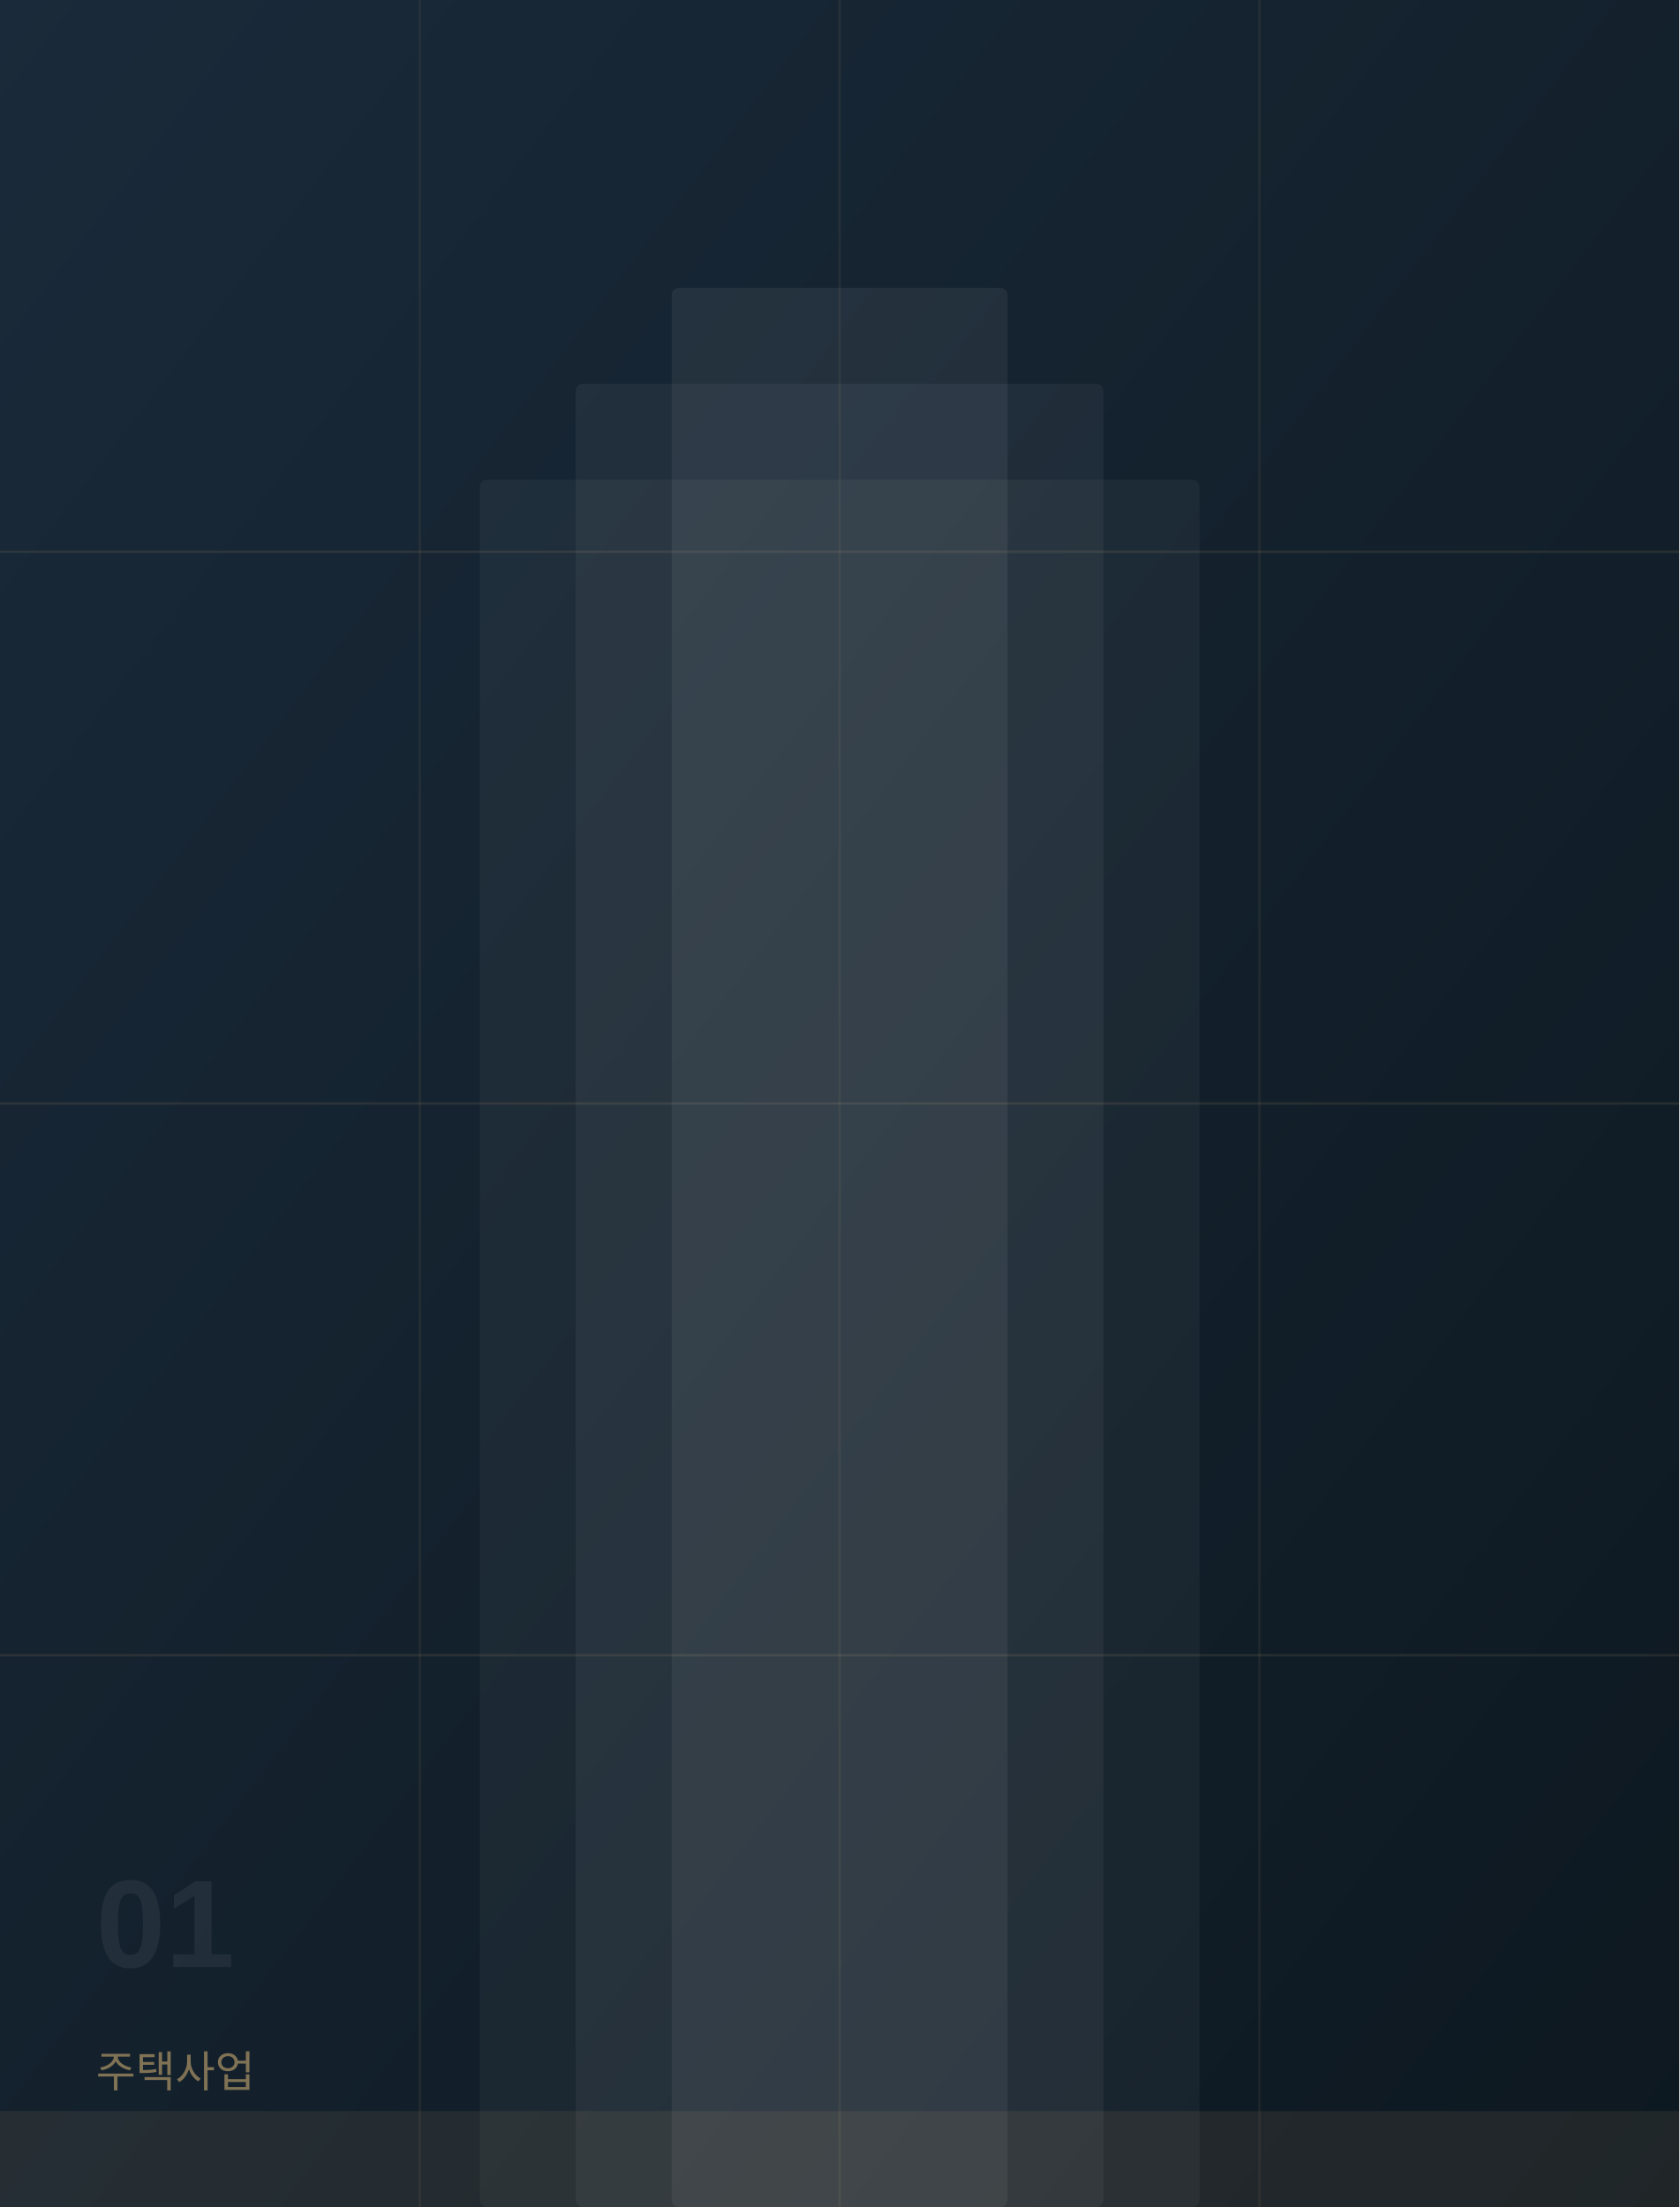
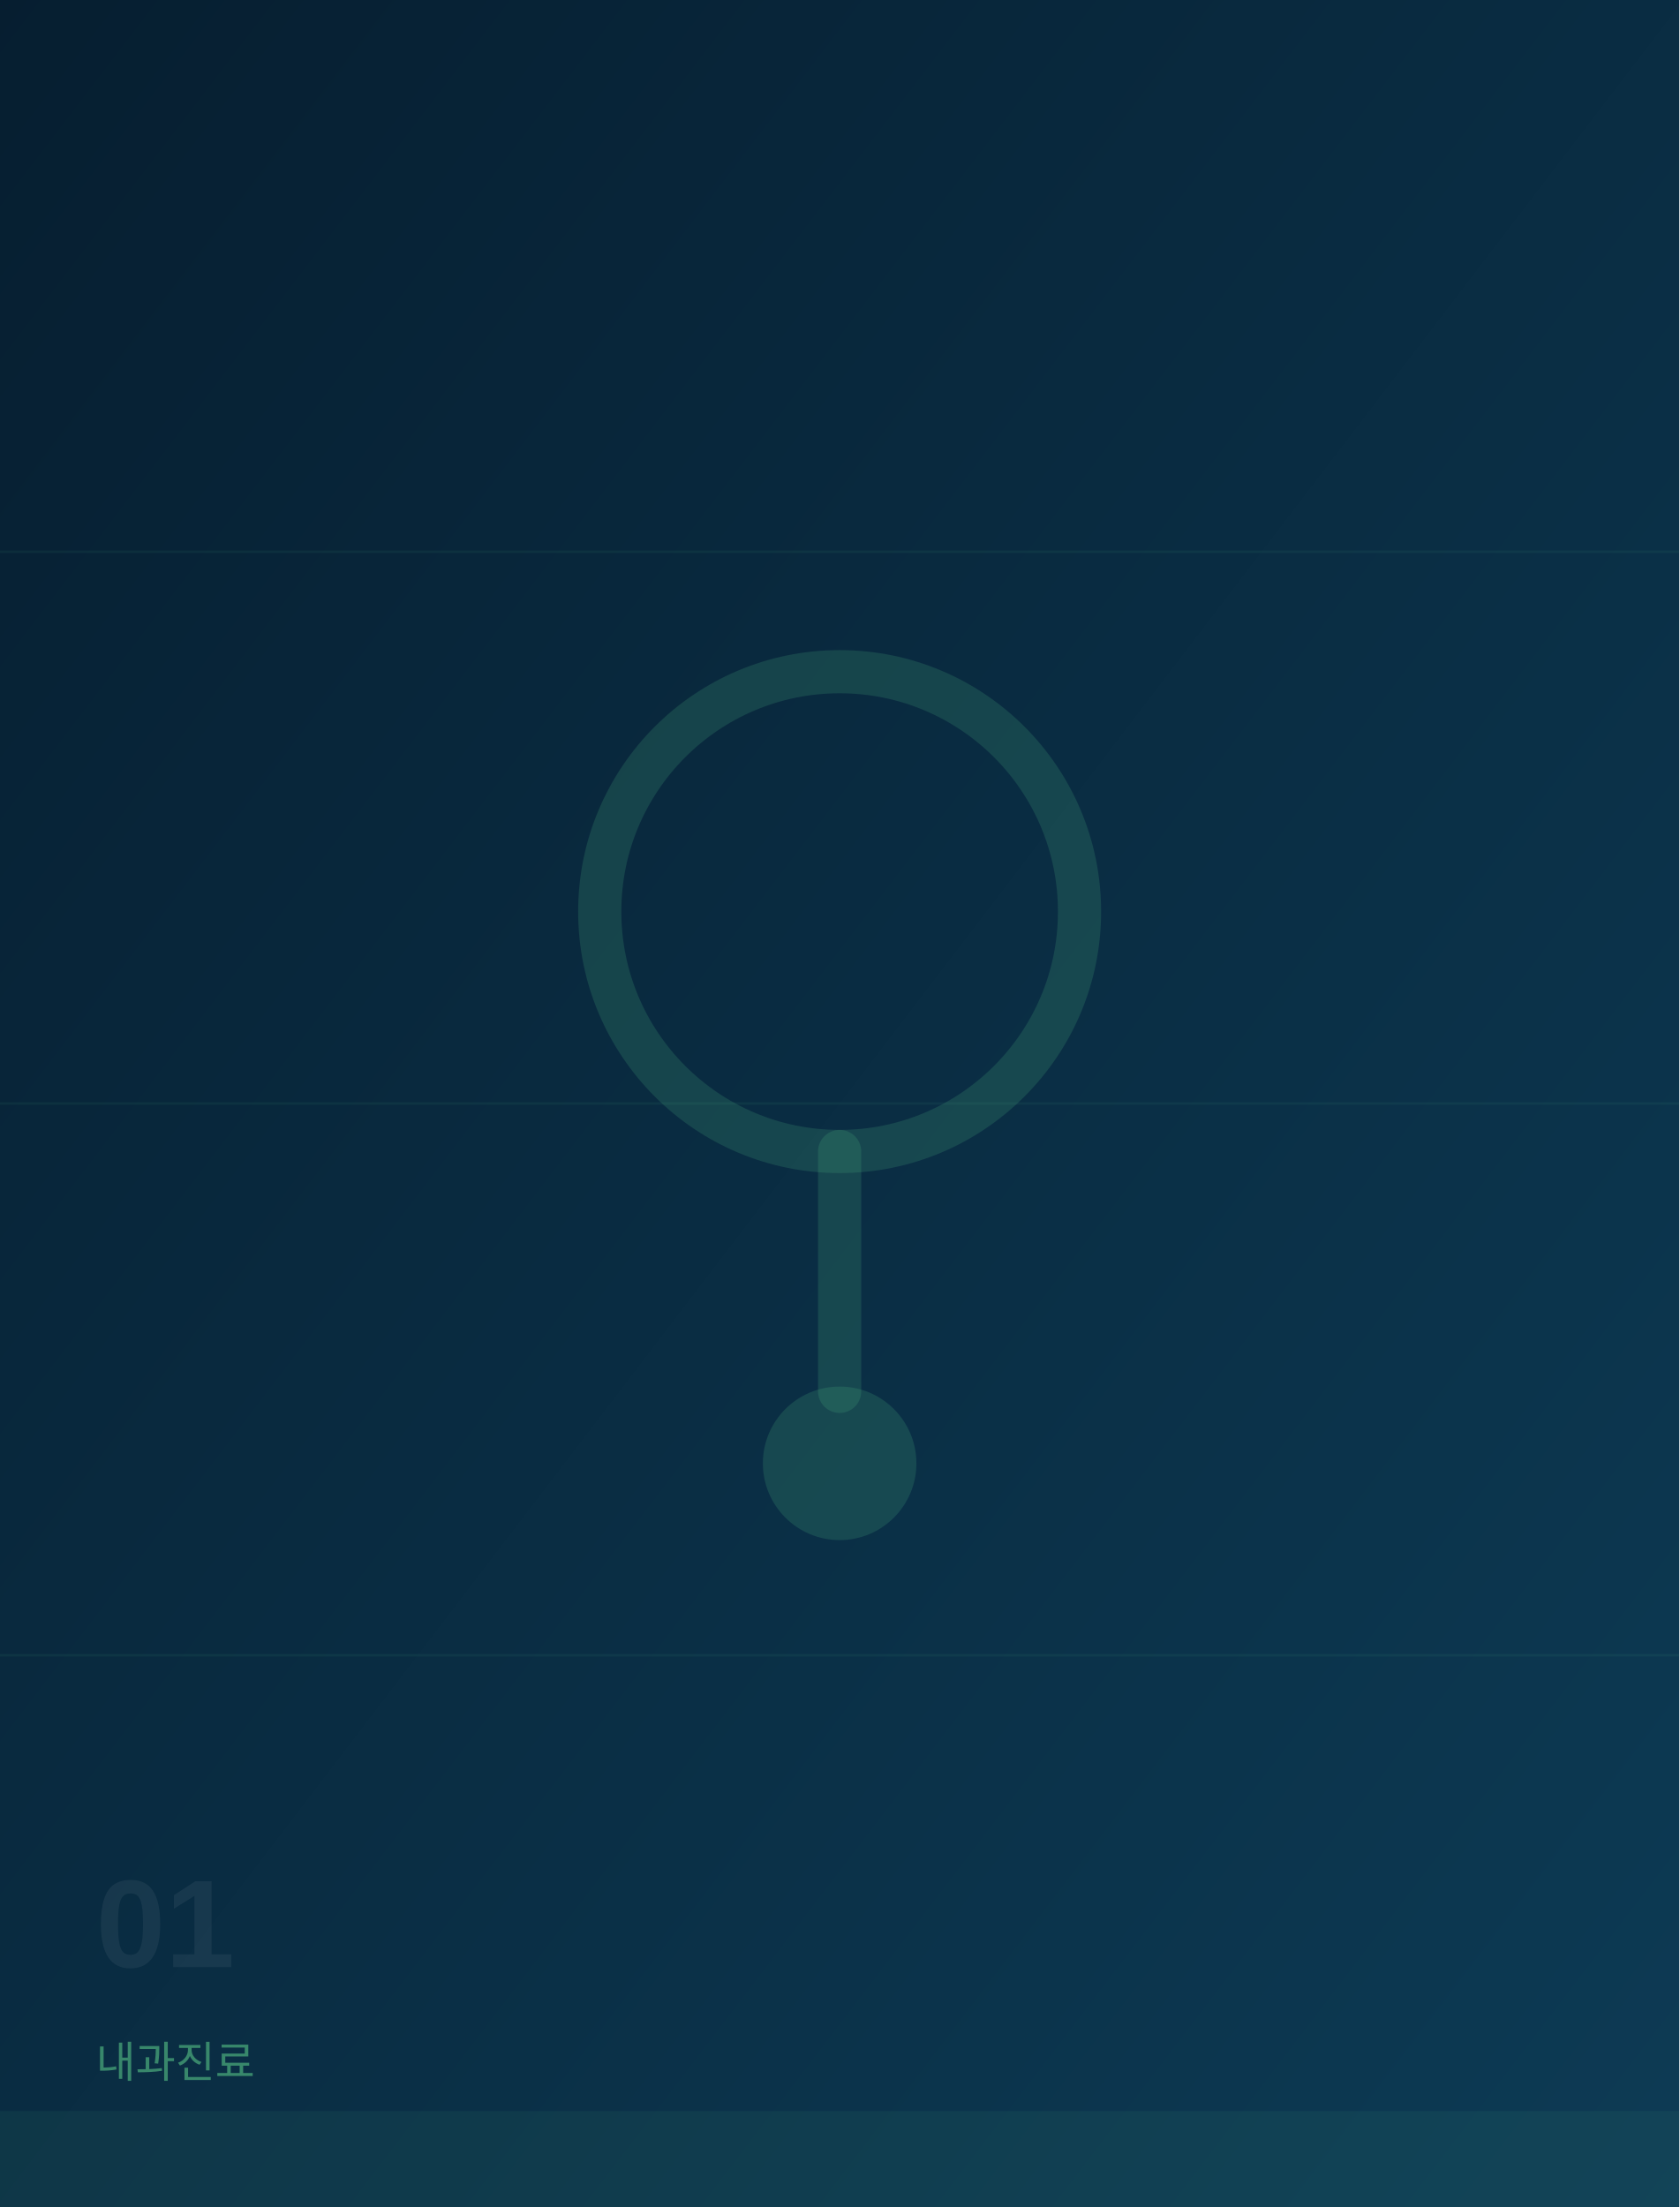
<svg xmlns="http://www.w3.org/2000/svg" viewBox="0 0 700 920" width="700" height="920">
  <defs>
    <linearGradient id="g" x1="0%" y1="0%" x2="100%" y2="100%">
-       <stop offset="0%" style="stop-color:#1a2a3a" />
-       <stop offset="100%" style="stop-color:#0d1820" />
+       <stop offset="0%" style="stop-color:#061e30" />
+       <stop offset="100%" style="stop-color:#0d3b55" />
    </linearGradient>
    <linearGradient id="overlay" x1="0%" y1="0%" x2="0%" y2="100%">
      <stop offset="50%" style="stop-color:transparent" />
      <stop offset="100%" style="stop-color:rgba(0,0,0,0.7)" />
    </linearGradient>
  </defs>
  <rect width="700" height="920" fill="url(#g)" />
-   <line x1="0" y1="230" x2="700" y2="230" stroke="rgba(200,169,110,0.12)" stroke-width="1" />
-   <line x1="0" y1="460" x2="700" y2="460" stroke="rgba(200,169,110,0.12)" stroke-width="1" />
-   <line x1="0" y1="690" x2="700" y2="690" stroke="rgba(200,169,110,0.12)" stroke-width="1" />
-   <line x1="175" y1="0" x2="175" y2="920" stroke="rgba(200,169,110,0.08)" stroke-width="1" />
-   <line x1="350" y1="0" x2="350" y2="920" stroke="rgba(200,169,110,0.08)" stroke-width="1" />
-   <line x1="525" y1="0" x2="525" y2="920" stroke="rgba(200,169,110,0.08)" stroke-width="1" />
-   <rect x="200" y="200" width="300" height="720" fill="rgba(255,255,255,0.04)" rx="3" />
-   <rect x="240" y="160" width="220" height="760" fill="rgba(255,255,255,0.05)" rx="3" />
-   <rect x="280" y="120" width="140" height="800" fill="rgba(255,255,255,0.06)" rx="3" />
-   <rect x="0" y="880" width="700" height="40" fill="rgba(200,169,110,0.1)" />
+   <line x1="0" y1="230" x2="700" y2="230" stroke="rgba(76,175,125,0.08)" stroke-width="1" />
+   <line x1="0" y1="460" x2="700" y2="460" stroke="rgba(76,175,125,0.08)" stroke-width="1" />
+   <line x1="0" y1="690" x2="700" y2="690" stroke="rgba(76,175,125,0.08)" stroke-width="1" />
+   <circle cx="350" cy="380" r="100" fill="none" stroke="rgba(76,175,125,0.2)" stroke-width="18" />
+   <line x1="350" y1="480" x2="350" y2="580" stroke="rgba(76,175,125,0.2)" stroke-width="18" stroke-linecap="round" />
+   <circle cx="350" cy="610" r="32" fill="rgba(76,175,125,0.2)" />
+   <rect x="0" y="880" width="700" height="40" fill="rgba(76,175,125,0.08)" />
  <text x="40" y="820" font-family="Arial,sans-serif" font-size="52" font-weight="900" fill="rgba(255,255,255,0.06)">01</text>
-   <text x="40" y="870" font-family="Arial,sans-serif" font-size="18" fill="rgba(200,169,110,0.6)">주택사업</text>
+   <text x="40" y="866" font-family="Arial,sans-serif" font-size="18" fill="rgba(76,175,125,0.7)">내과진료</text>
</svg>
